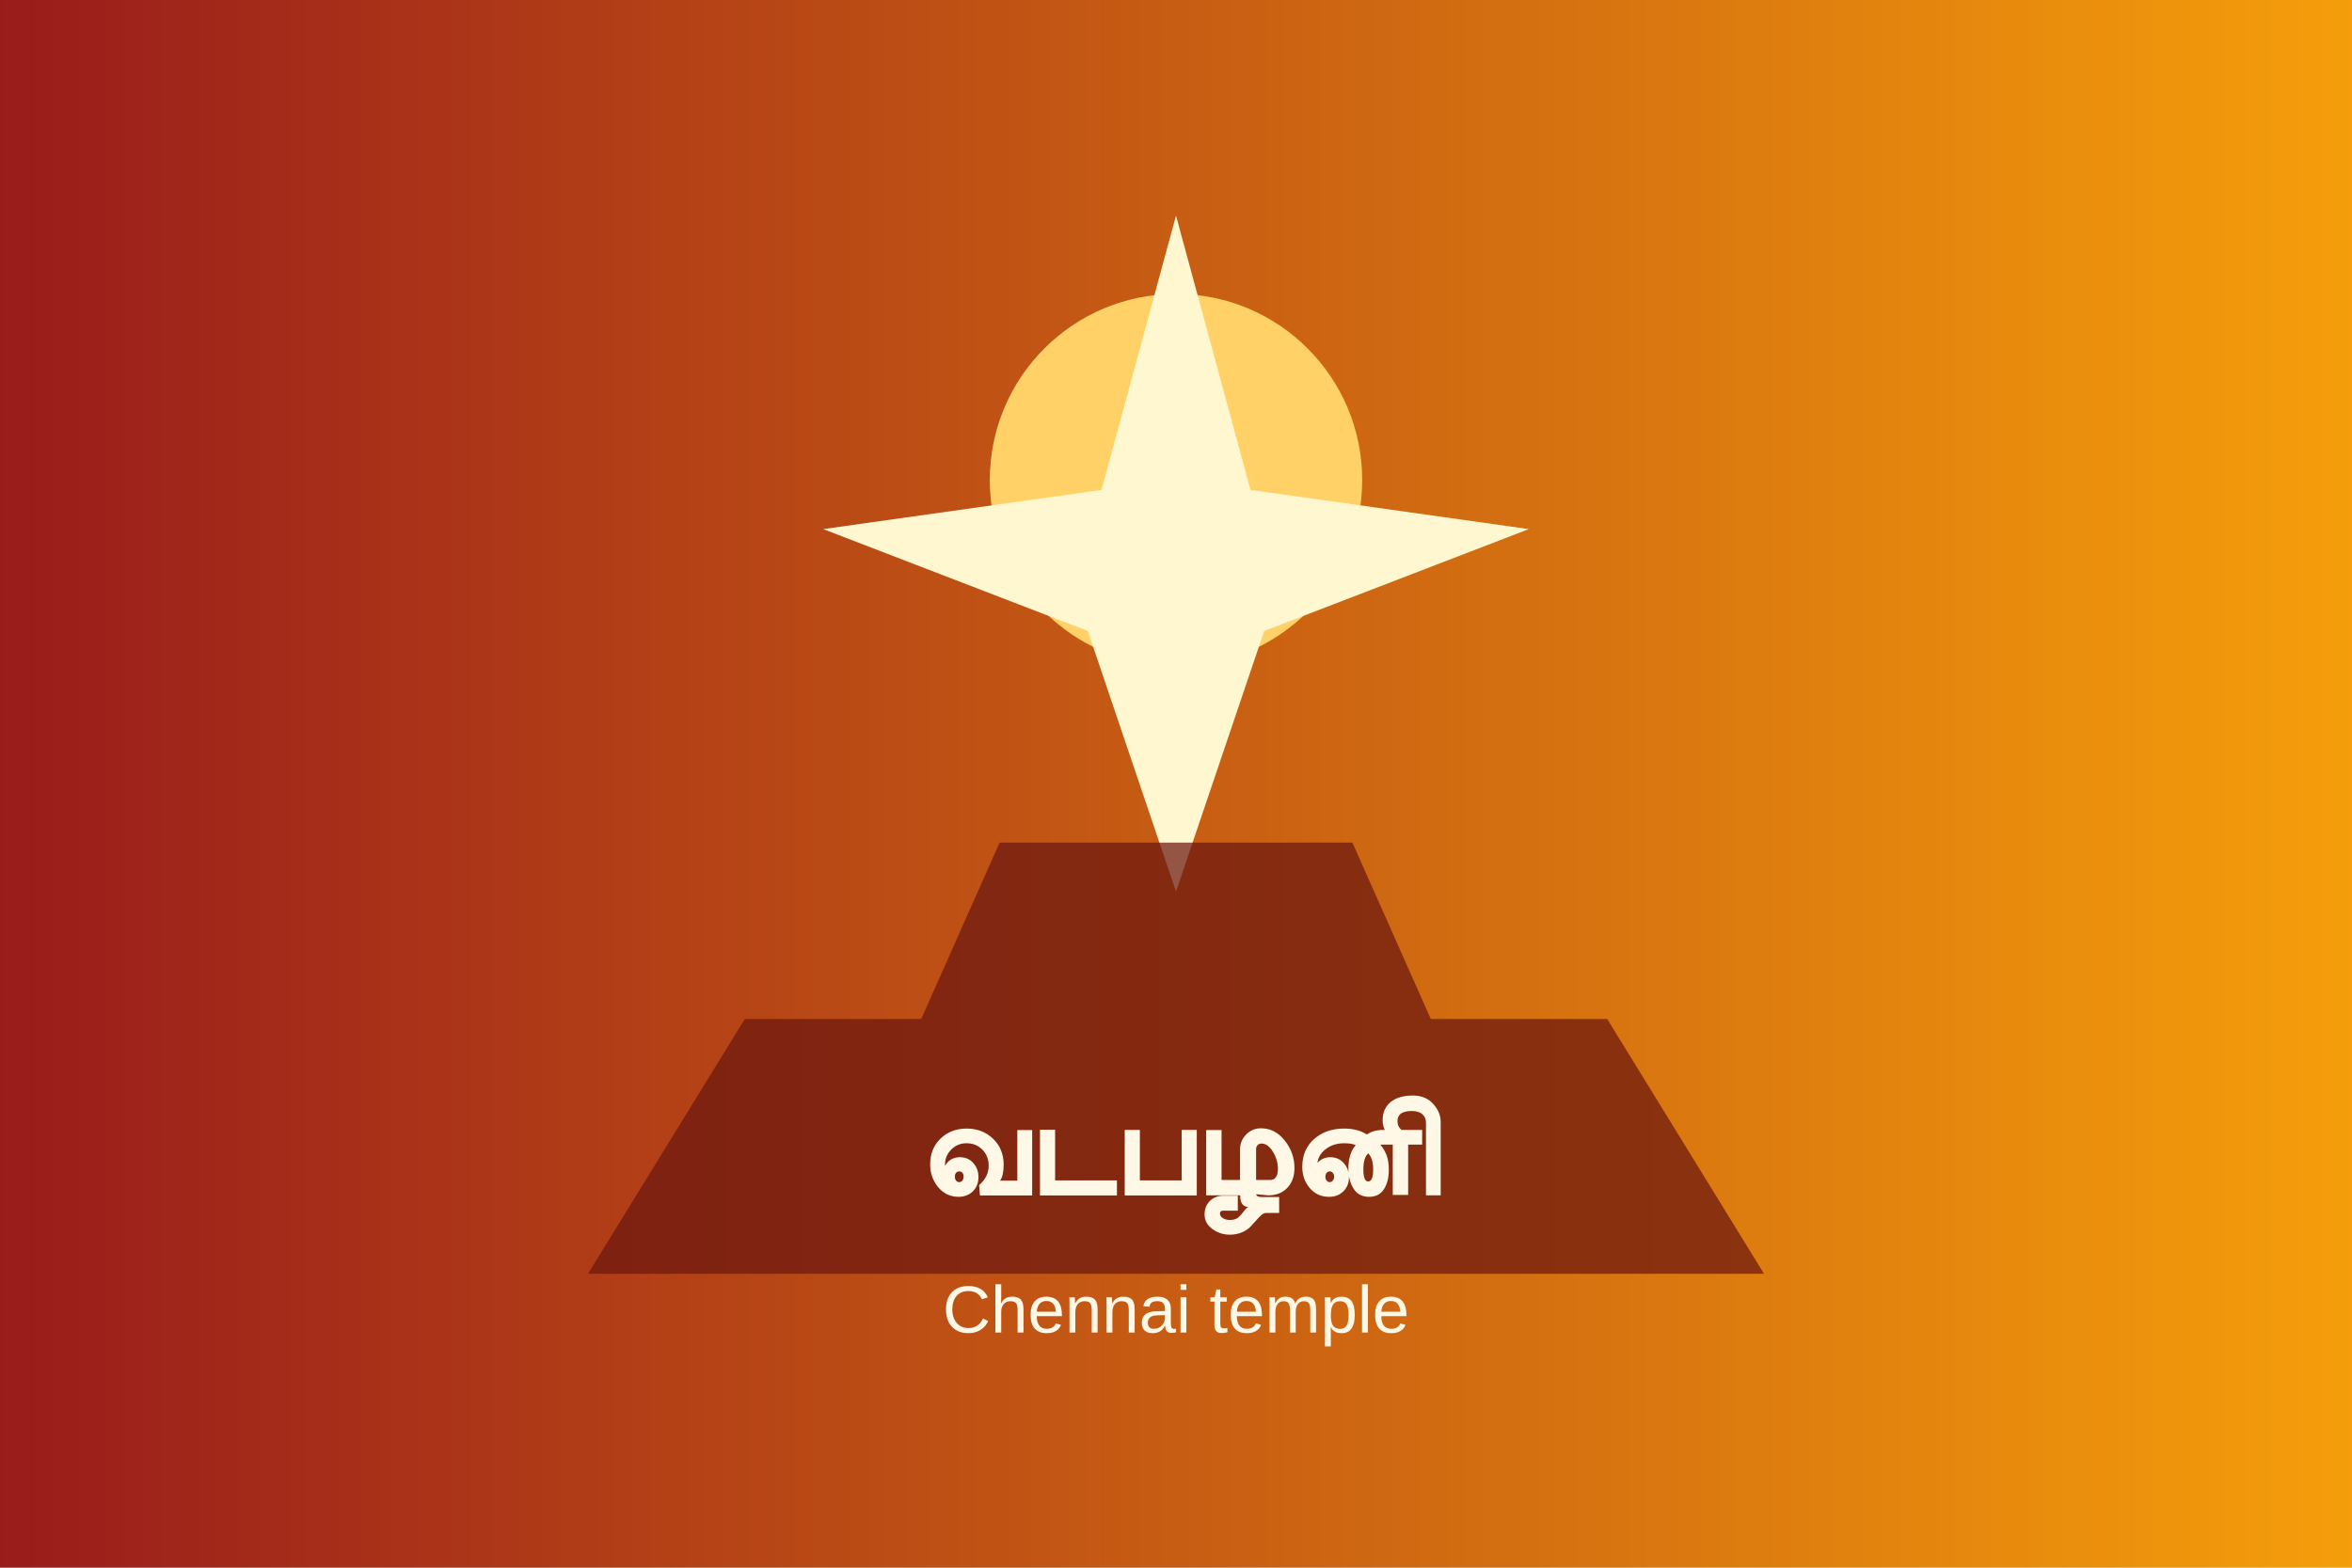
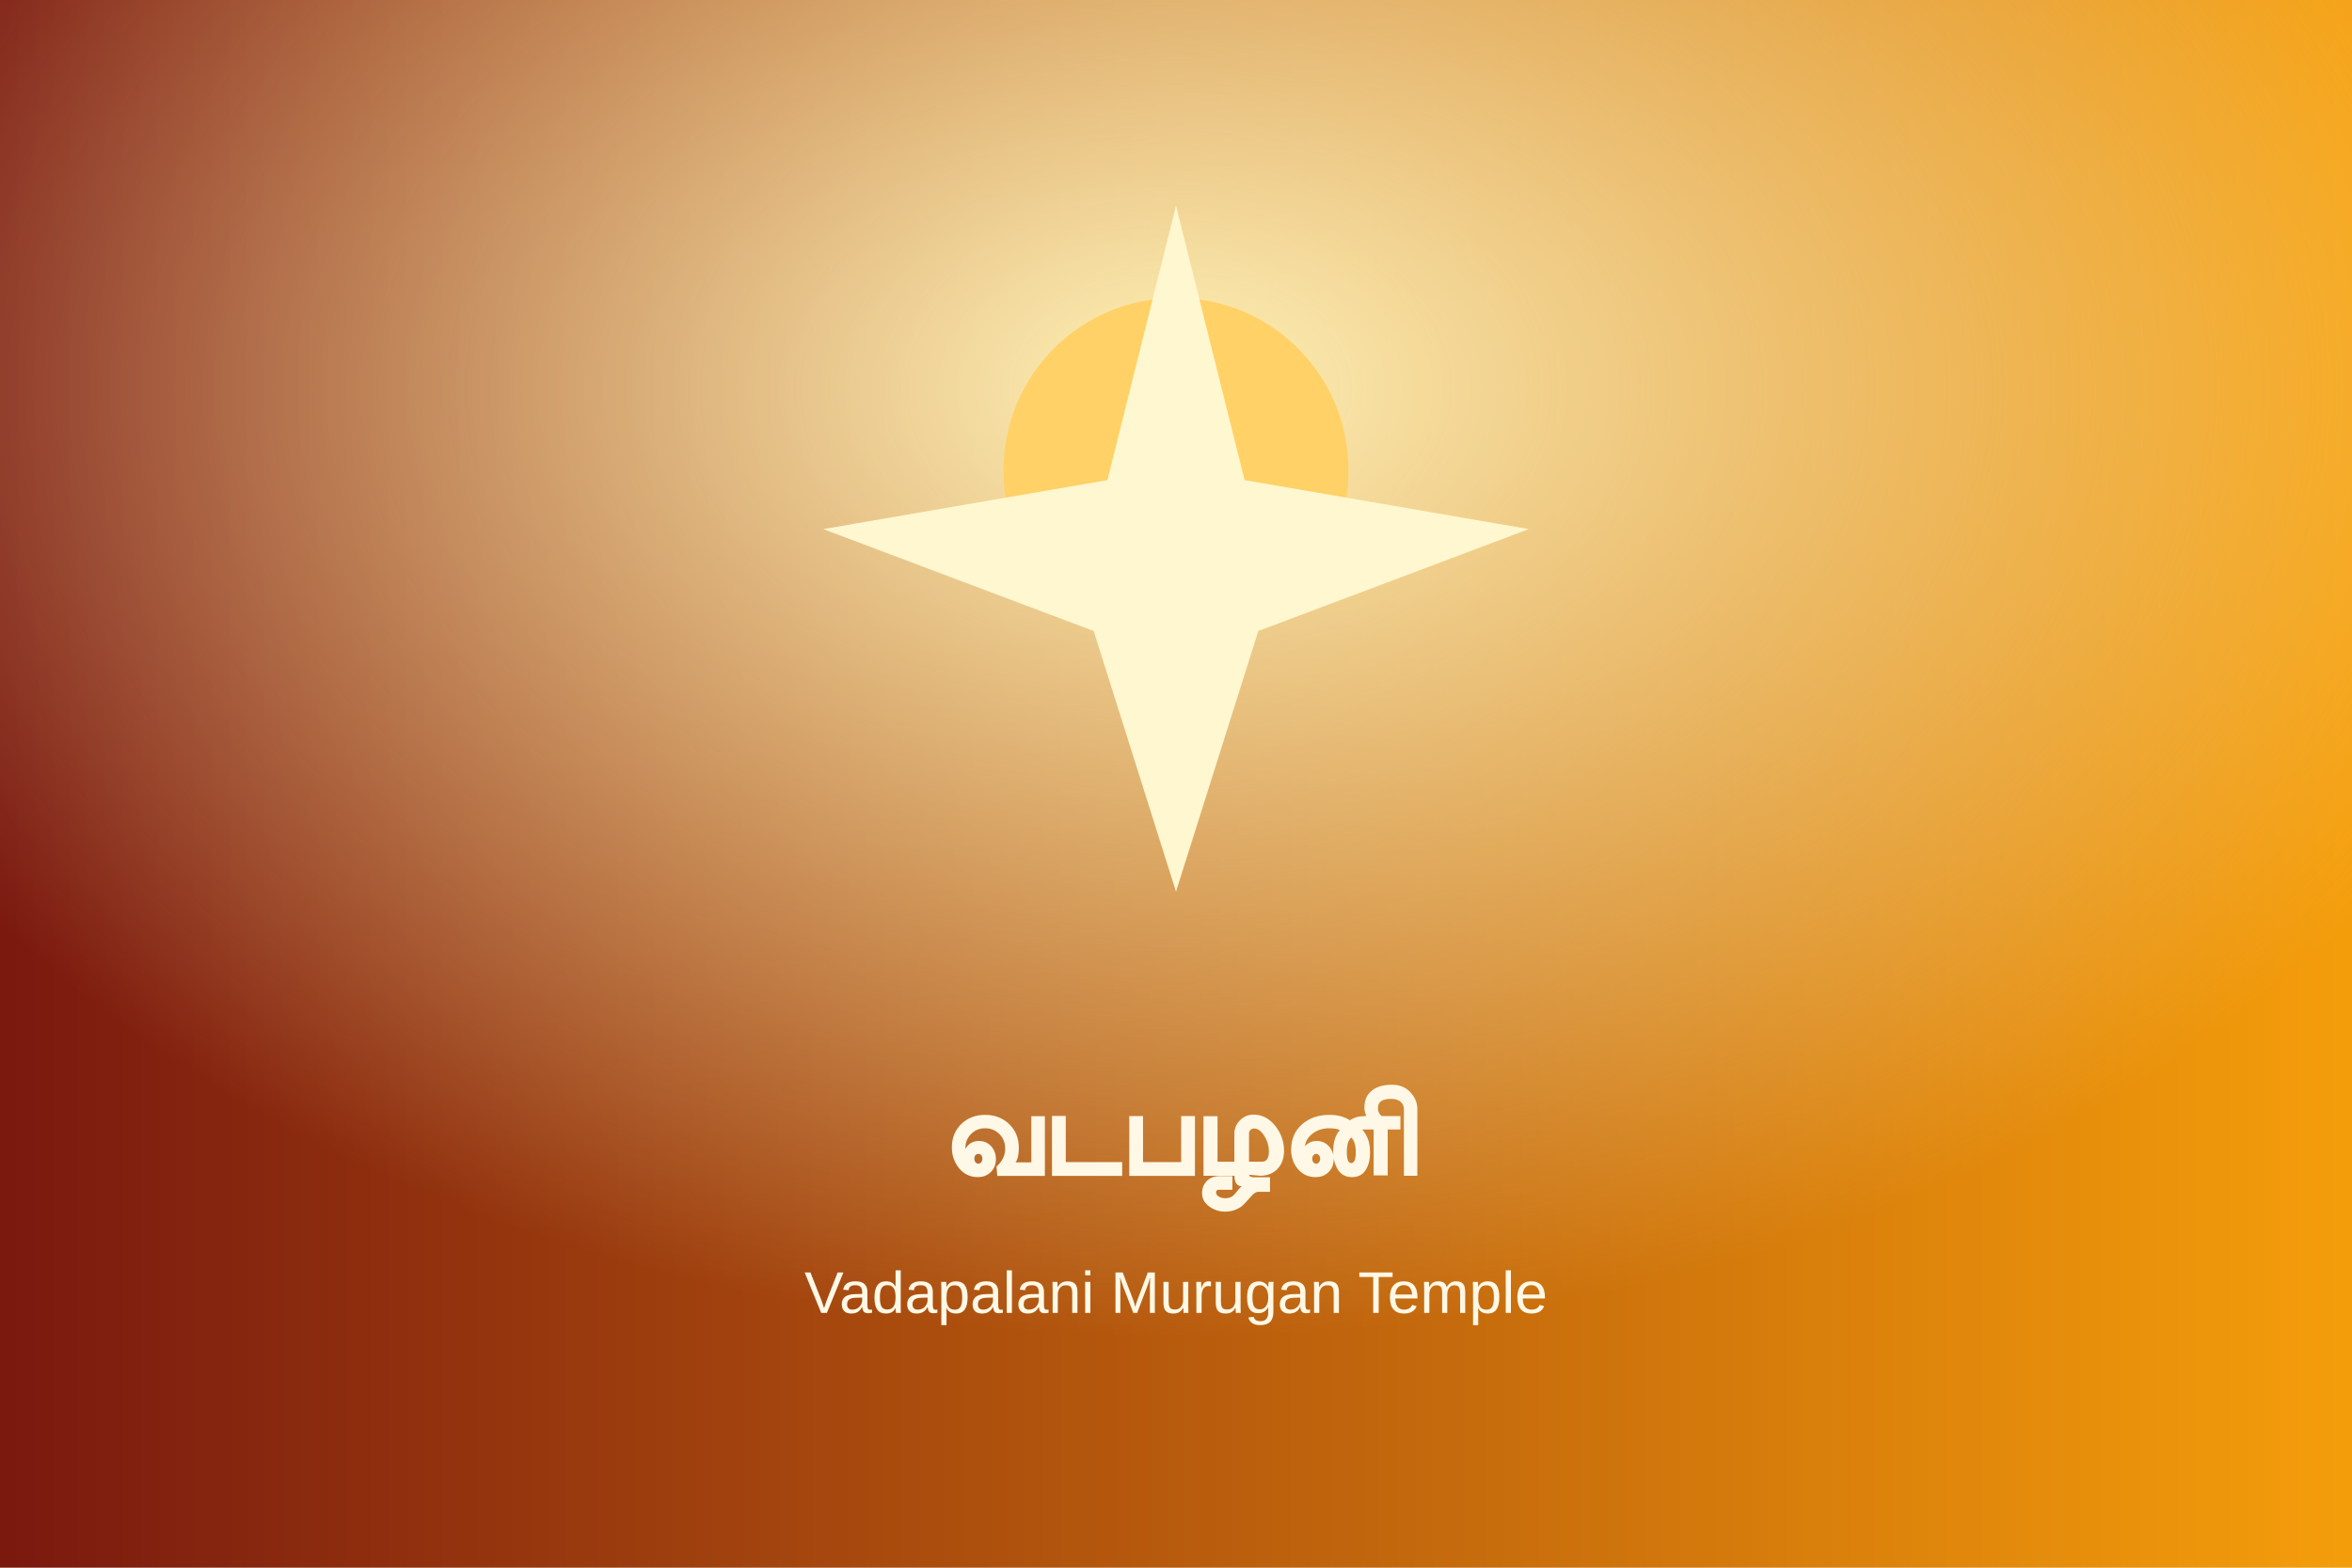
<svg xmlns="http://www.w3.org/2000/svg" width="1200" height="800">
  <defs>
    <linearGradient id="g" x1="0" x2="1">
-       <stop stop-color="#991b1b" />
+       <stop stop-color="#7a180f" />
      <stop offset="1" stop-color="#f59e0b" />
    </linearGradient>
+     <radialGradient id="r" cx=".5" cy=".25" r=".6">
+       <stop stop-color="#fff2b8" />
+       <stop offset="1" stop-color="#fff2b8" stop-opacity="0" />
+     </radialGradient>
  </defs>
  <rect width="1200" height="800" fill="url(#g)" />
-   <circle cx="600" cy="245" r="95" fill="#ffd166" />
-   <path d="M600 110 L638 250 L780 270 L645 322 L600 455 L555 322 L420 270 L562 250 Z" fill="#fff7cf" />
-   <path d="M300 650 L900 650 L820 520 L730 520 L690 430 L510 430 L470 520 L380 520 Z" fill="#6b160f" opacity=".72" />
-   <text x="600" y="610" font-size="68" text-anchor="middle" font-family="Arial" fill="#fff8e6" font-weight="800">வடபழனி</text>
-   <text x="600" y="680" font-size="34" text-anchor="middle" font-family="Arial" fill="#fff8e6">Chennai temple</text>
+   <rect width="1200" height="800" fill="url(#r)" />
+   <circle cx="600" cy="240" r="88" fill="#ffd166" />
+   <path d="M600 105 L635 245 L780 270 L642 322 L600 455 L558 322 L420 270 L565 245 Z" fill="#fff7cf" />
+   <text x="600" y="600" text-anchor="middle" font-size="62" font-family="Arial" fill="#fff8e6" font-weight="900">வடபழனி</text>
+   <text x="600" y="670" text-anchor="middle" font-size="30" font-family="Arial" fill="#fff8e6">Vadapalani Murugan Temple</text>
</svg>
